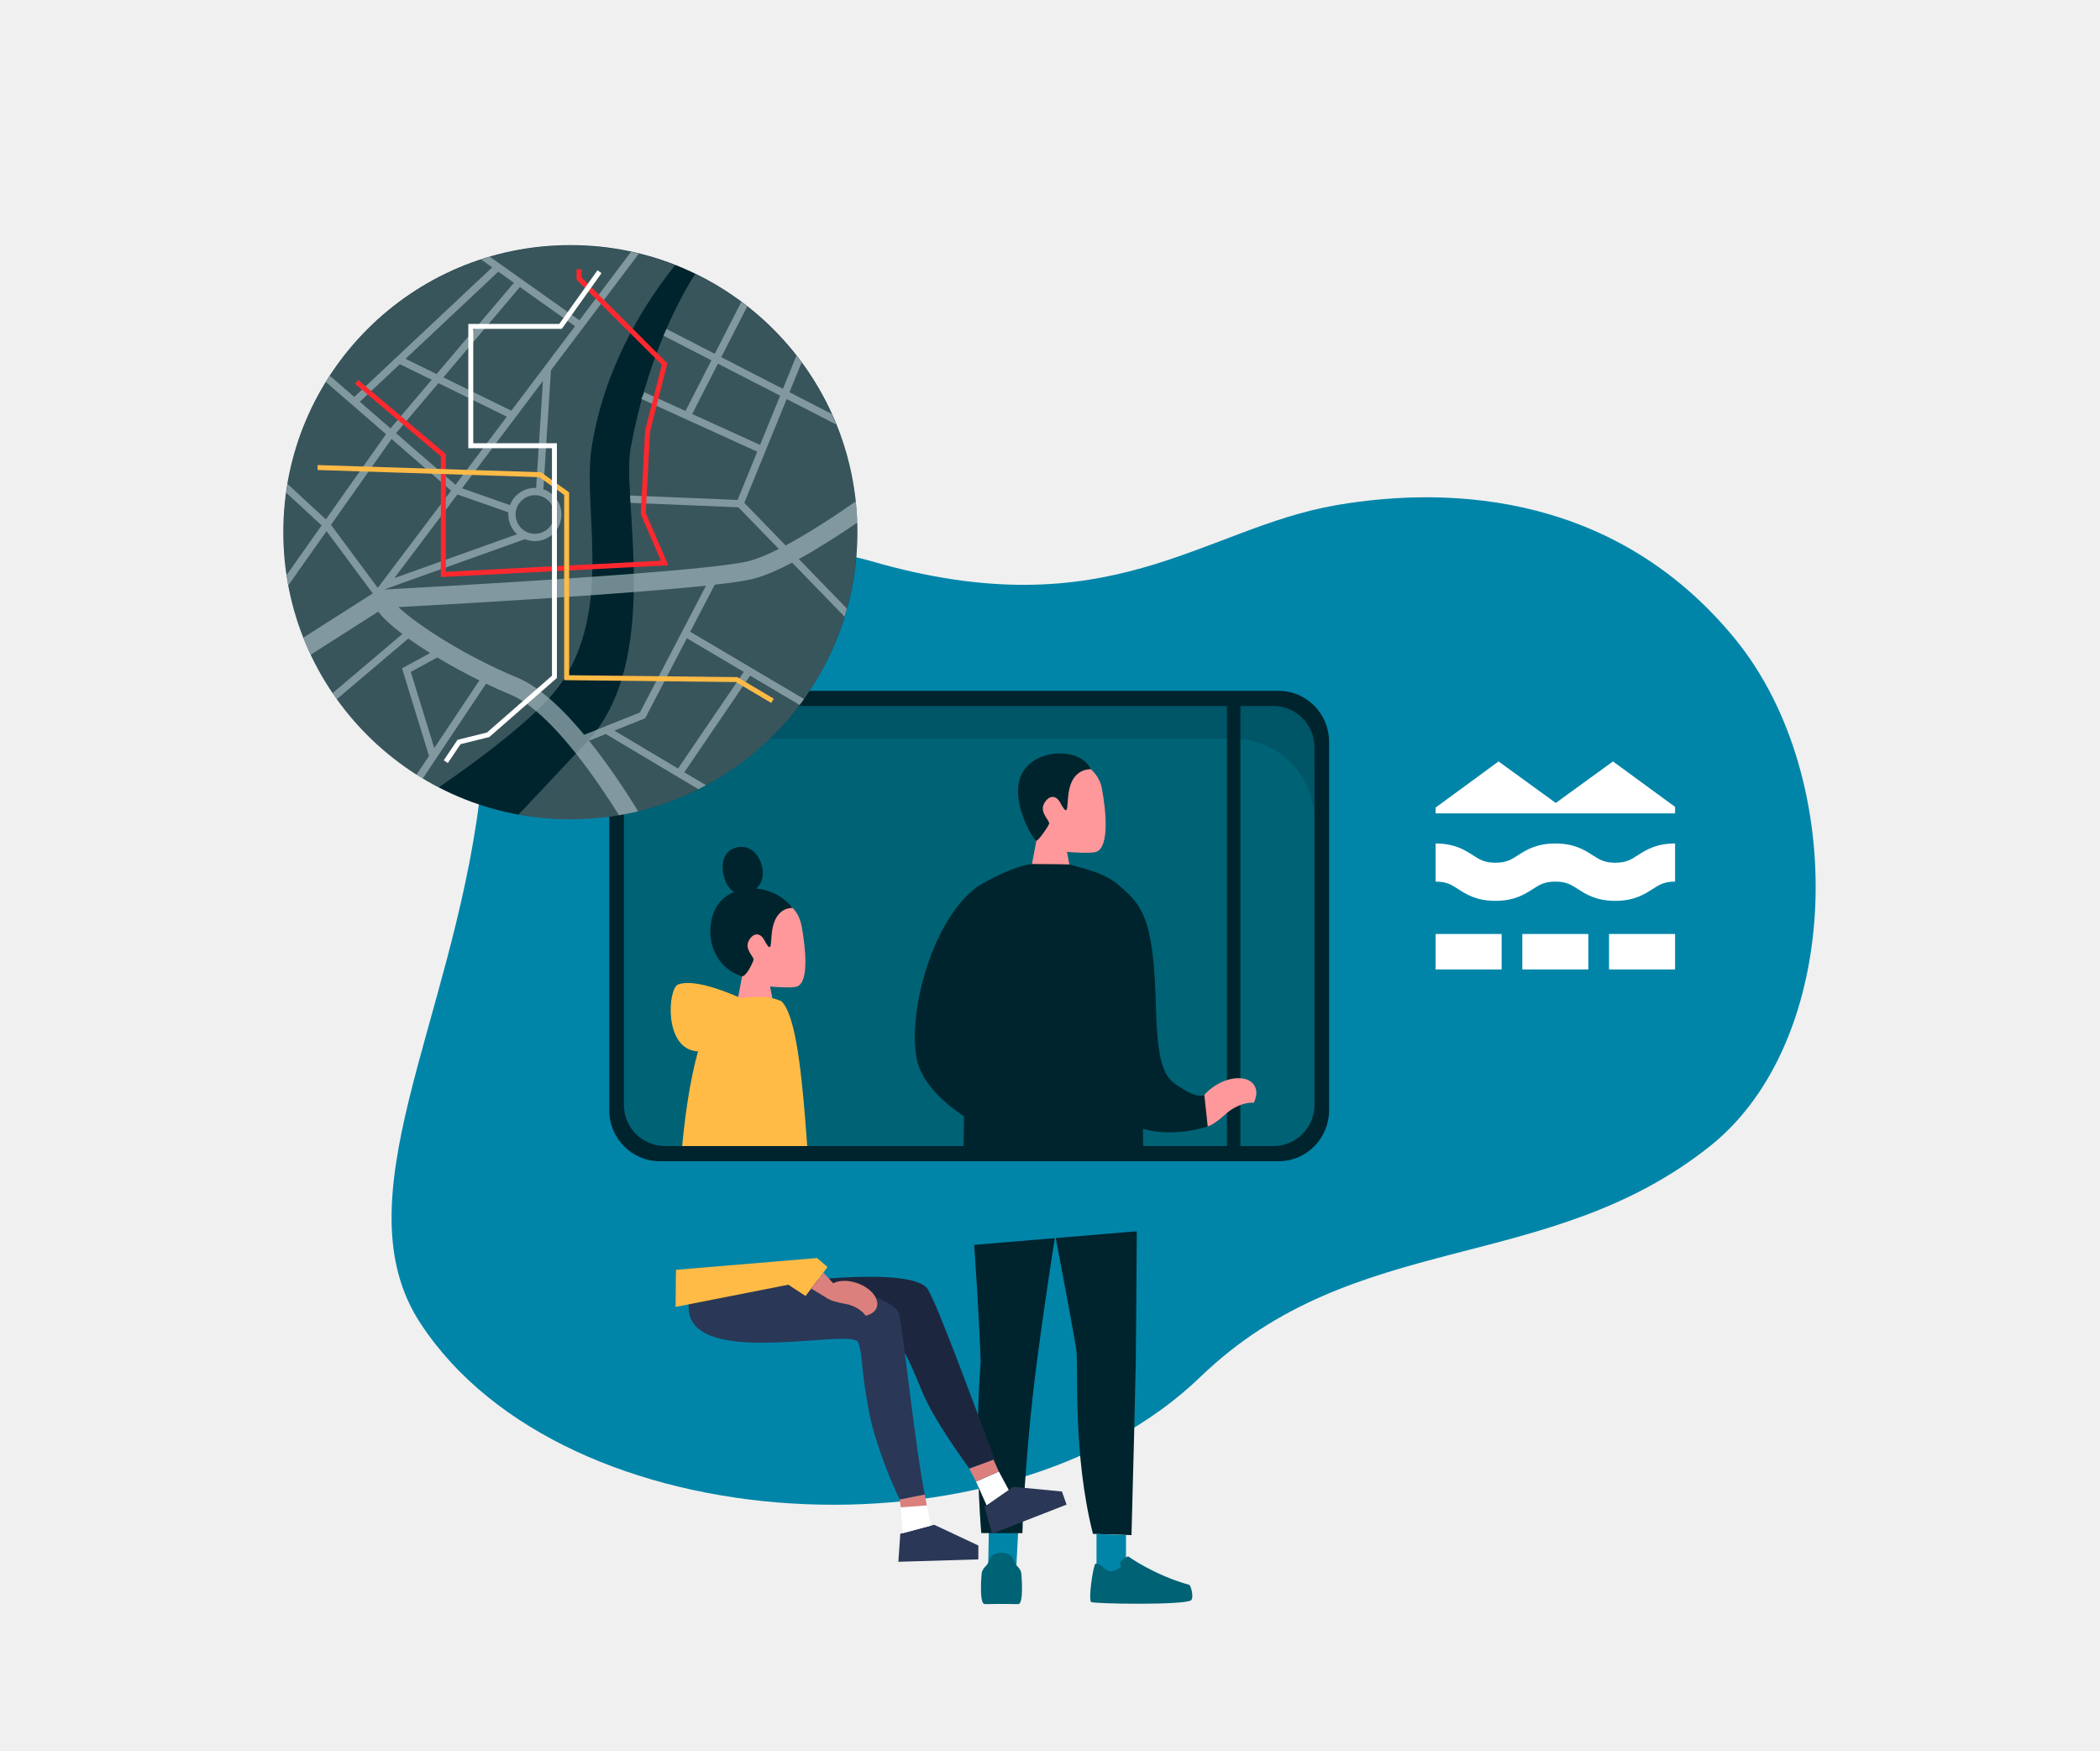
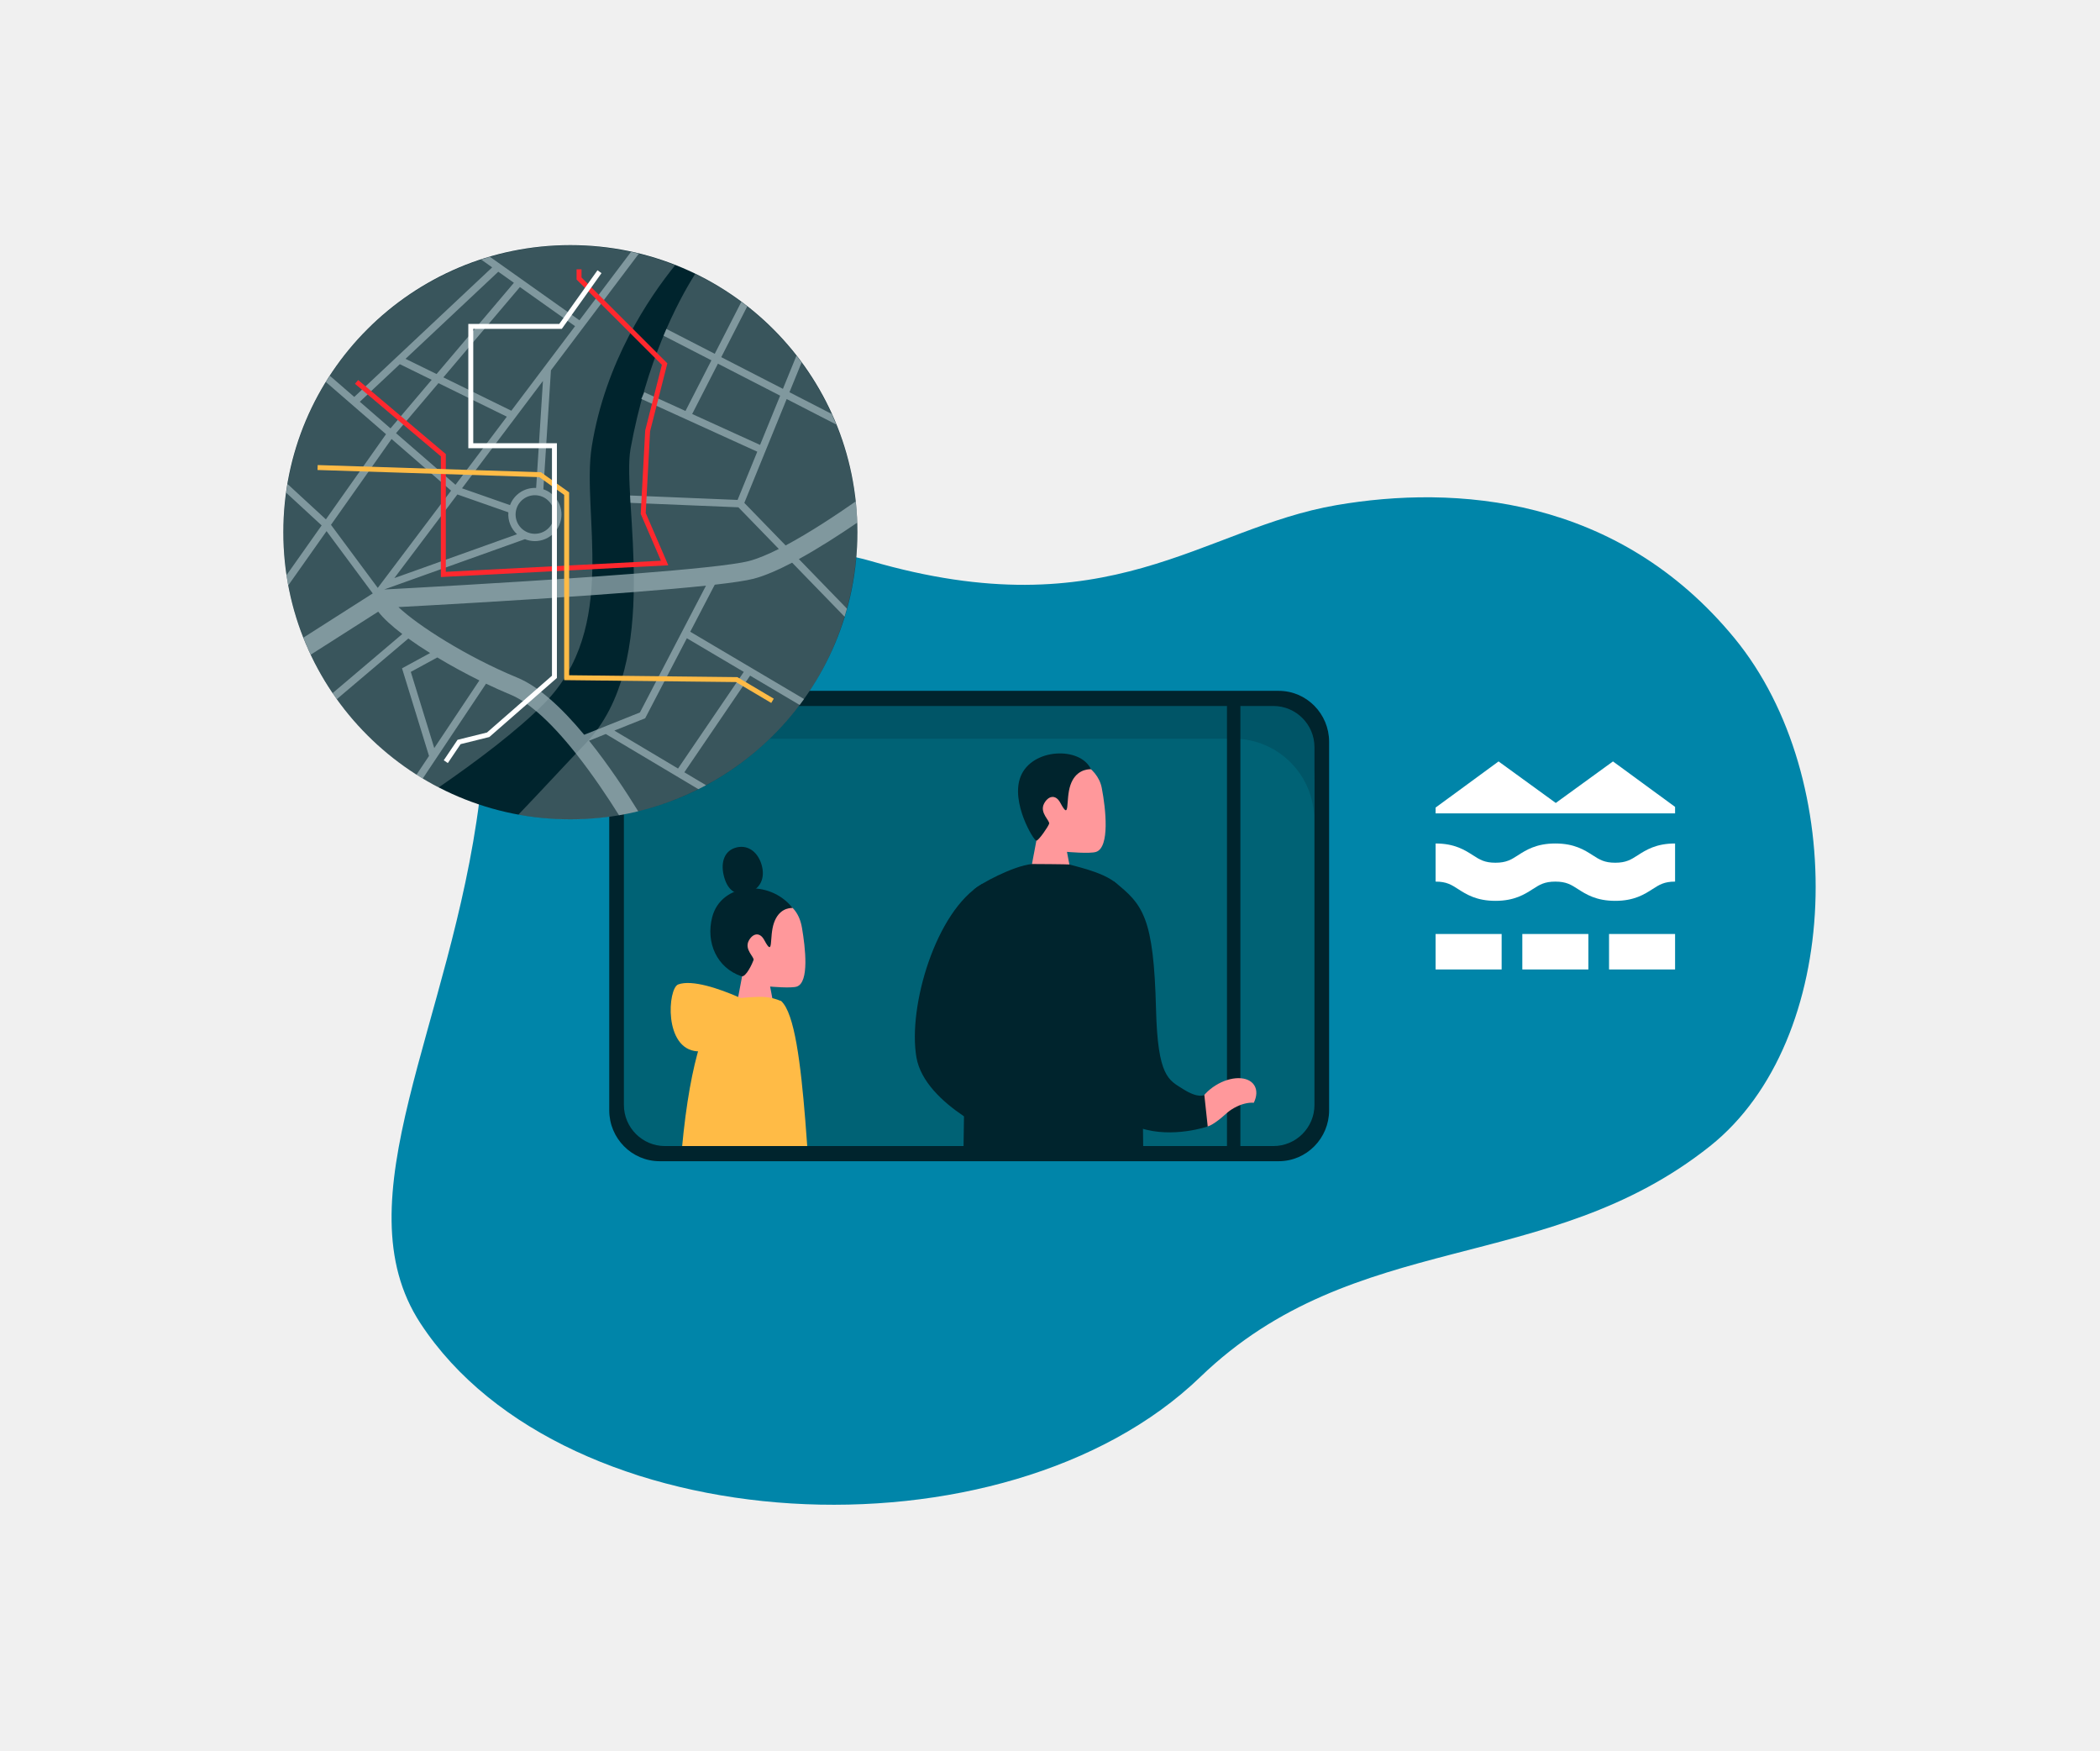
<svg xmlns="http://www.w3.org/2000/svg" width="2400" height="2000" viewBox="0 0 2400 2000" fill="none">
-   <path d="M1527.42 577.14C1373.73 603.52 1268.04 720.47 994.69 640.87C823.57 591.04 571.01 731.79 547.87 914.67C515.53 1170.25 388.11 1371.09 480.58 1512.09C645.53 1763.59 1148.32 1788.76 1371.79 1573.28C1548.74 1402.65 1768.03 1457.91 1954.4 1309.45C2106.04 1188.66 2114.02 889.51 1982.33 729.24C1848.66 566.55 1662.79 553.9 1527.42 577.14V577.14Z" fill="#0085A9" />
-   <path d="M1507.02 1258.71C1507.02 1287.29 1483.85 1310.47 1455.26 1310.47H760C731.42 1310.47 708.24 1287.3 708.24 1258.71V849.83C708.24 821.25 731.41 798.07 760 798.07H1455.27C1483.85 798.07 1507.03 821.24 1507.03 849.83V1258.71H1507.02Z" fill="#006275" />
-   <path d="M1402.25 801.85H1417.58V1319.03H1402.25V801.85Z" fill="#00242D" />
-   <path d="M1202.98 865.95C1224.04 860.63 1254.37 875.54 1259.14 900.18C1263.91 924.82 1268.39 967.83 1252.78 973.3C1245.87 975.72 1219.4 973.3 1219.4 973.3L1224.96 1002.71H1176.47L1184.42 960.58C1184.42 960.58 1133.56 883.48 1202.98 865.95Z" fill="#FF989B" />
-   <path d="M1223.35 896.98C1217.52 914.01 1223.42 938.99 1211.88 917.39C1206.24 906.82 1197.71 909.6 1193.22 918.16C1187.7 928.69 1200.16 937.67 1198.99 941.22C1197.8 944.76 1187.19 960.18 1184.43 960.58C1181.68 960.97 1154.58 916.73 1166.46 887.12C1179.45 854.71 1234.55 852.64 1246.83 878.88C1242.14 878.8 1229.11 880.13 1223.35 896.98V896.98Z" fill="#00242D" />
-   <path d="M1178.14 1267.1C1178.14 1267.1 1228.13 1524.02 1230.24 1544C1232.35 1563.99 1226.03 1661.79 1249.09 1752.54L1293.13 1753.99C1294.78 1693.98 1297.63 1581.64 1298.02 1557.22C1298.57 1522.59 1299.68 1326.23 1299.68 1326.23C1299.68 1326.23 1197.96 1219.04 1178.14 1267.1Z" fill="#00242D" />
-   <path d="M1253.14 1803.45L1286.87 1812.85V1753.98L1253.14 1752.66V1803.45Z" fill="#0085A9" />
-   <path d="M1352.52 1345.6C1352.52 1345.6 1354.98 1364.08 1354.97 1365.57C1354.95 1367.07 1363.95 1405.11 1363.99 1407.26C1364.03 1409.42 1360.79 1430.68 1359.78 1432.27C1358.77 1433.86 1341.35 1451.19 1341.35 1451.19C1341.35 1451.19 1337.07 1451.61 1337.8 1447.21C1338.53 1442.82 1336.21 1444.54 1335.7 1442.76C1335.19 1440.98 1343.51 1424.05 1343.51 1424.05L1345.01 1412.1L1342.23 1409.21L1331.74 1432.84C1331.74 1432.84 1329.03 1434.1 1328.27 1431.35C1327.5 1428.6 1335.09 1404.2 1335.09 1404.2C1335.09 1404.2 1332.41 1386.9 1332.02 1382.95C1331.63 1379 1333.75 1368.24 1333.75 1368.24L1326.33 1348.15L1352.52 1345.6Z" fill="#0085A9" />
-   <path d="M1161.08 1798.29L1129.35 1789.63L1130.09 1748.98H1163.68L1161.08 1798.29Z" fill="#0085A9" />
-   <path d="M1105.38 1324.17C1105.38 1324.17 1116.63 1444.49 1120.78 1555.55C1113.5 1648.39 1120.24 1739.18 1121.49 1751.67L1168.49 1751.75C1168.89 1727.44 1174.12 1639.46 1184.43 1560.27C1199.56 1443.96 1221.54 1316 1221.54 1316C1221.54 1316 1124.67 1275.9 1105.38 1324.17Z" fill="#00242D" />
-   <path d="M1389.03 1240.27C1371.4 1251.37 1362.69 1269.25 1369.6 1280.21C1371.6 1283.4 1374.72 1285.65 1378.56 1286.96C1382.39 1288.27 1395.48 1277.88 1400.72 1272.95C1403.44 1270.39 1406.72 1267.97 1410.42 1265.89C1418.36 1261.42 1426.55 1259.45 1432.92 1259.98C1436.46 1252.74 1436.92 1245.51 1433.46 1240.01C1426.55 1229.05 1406.66 1229.16 1389.03 1240.27Z" fill="#FF989B" />
-   <path d="M1273.24 1007.25C1306.51 1033.54 1318.5 1048.02 1321.18 1153.26C1323.14 1230.32 1335.53 1233.83 1351.89 1244.23C1369.93 1255.69 1376.37 1251 1376.37 1251L1380.26 1287.08C1380.26 1287.08 1219.06 1342.46 1249.86 1135.57C1255.3 1099.11 1243.58 1021.42 1273.24 1007.25V1007.25Z" fill="#00242D" />
-   <path d="M1179.4 987.2C1157.78 989.32 1119.22 1010.29 1113.09 1016.39C1102.45 1089.71 1100.49 1370.83 1100.49 1370.83L1306.26 1372.36C1306.26 1372.36 1311.33 1122.94 1281.04 1015.39C1271.17 998.92 1233.43 990.99 1222.12 987.73C1221.24 987.47 1180.02 987.13 1179.4 987.2V987.2Z" fill="#00242D" />
-   <path d="M1122.25 1010C1069.57 1040.93 1037.41 1150.02 1047.32 1207.97C1056.86 1263.72 1147.89 1300.45 1147.89 1300.45C1147.89 1300.45 1147.92 1051.45 1122.25 1010V1010Z" fill="#00242D" />
-   <path d="M1251.93 1786.74C1249.61 1787.37 1243.35 1828.29 1247.08 1830.43C1250.82 1832.57 1355.3 1834.22 1361.36 1828.28C1364.54 1825.16 1361.15 1811.36 1358.96 1810.75C1318.62 1799.48 1289.33 1778.24 1289.33 1778.24C1289.33 1778.24 1279.01 1781.93 1280.21 1787.46L1281.45 1789.79C1281.45 1789.79 1274.94 1795.86 1268.64 1795.27C1262.35 1794.68 1257.8 1785.14 1251.93 1786.74ZM1121.99 1797.03C1122.38 1794.22 1125.16 1790.69 1126.83 1789.07C1128.62 1787.33 1129.38 1786.2 1131.38 1780.73C1133.2 1775.77 1140.1 1774.28 1144.4 1774.1V1774.09C1144.45 1774.09 1144.51 1774.09 1144.55 1774.1C1144.6 1774.1 1144.65 1774.1 1144.7 1774.09V1774.1C1148.99 1774.28 1155.9 1775.77 1157.72 1780.73C1159.73 1786.2 1160.48 1787.33 1162.27 1789.07C1163.94 1790.69 1166.73 1794.22 1167.11 1797.03C1167.5 1799.85 1170.17 1832.23 1163.92 1832.75C1160.91 1833 1152.69 1832.48 1144.7 1832.65H1144.4C1136.41 1832.49 1128.19 1833 1125.18 1832.75C1118.93 1832.23 1121.6 1799.85 1121.99 1797.03V1797.03Z" fill="#006275" />
-   <path d="M865.09 1028.82C884.39 1023.94 911.06 1027.83 916.56 1060.19C920.41 1082.87 925.03 1122.19 910.73 1127.21C904.39 1129.43 880.14 1127.21 880.14 1127.21L885.24 1154.16H840.8L848.09 1115.55C848.08 1115.55 801.46 1044.89 865.09 1028.82V1028.82Z" fill="#FF989B" />
-   <path d="M884.45 1054.69C878.89 1070.95 884.52 1094.8 873.5 1074.17C868.11 1064.08 859.97 1066.73 855.69 1074.91C850.42 1084.96 862.32 1093.54 861.2 1096.92C860.07 1100.3 852.44 1117.15 847.3 1115.4C819.46 1105.92 806.26 1077.09 814.01 1047.64C824.22 1008.86 878.96 1003.74 905.87 1037.41C901.39 1037.33 889.95 1038.6 884.45 1054.69V1054.69Z" fill="#00242D" />
-   <path d="M870.95 990.19C874.52 1005.5 867.17 1017.29 853.23 1020.54C839.3 1023.79 830.62 1015.26 827.05 999.95C823.48 984.64 828.15 971.42 842.08 968.18C856.02 964.93 867.38 974.88 870.95 990.19Z" fill="#00242D" />
-   <path d="M1016.27 1520.73C1024.98 1536.96 1028.35 1526.39 1052.04 1585.76C1065.01 1618.28 1092.61 1656.64 1107.81 1678.05L1136.78 1667.22C1117.4 1615.73 1072.43 1493.21 1060.64 1473.49C1044.35 1446.24 902.58 1465.26 902.58 1465.26C902.58 1465.26 849.71 1430.96 813.34 1455.25C803.15 1462.06 1007.57 1504.51 1016.27 1520.73Z" fill="#1C273F" />
-   <path d="M1218.95 1719.1L1133.78 1752.38L1125.1 1721.49L1158.12 1698.79L1213.65 1704.15L1218.95 1719.1Z" fill="#2A3756" />
-   <path d="M1127.53 1719.93L1152.86 1702.4L1141.51 1681.27L1115.48 1692.85L1127.53 1719.93Z" fill="white" />
-   <path d="M1141.51 1681.27L1115.48 1692.85L1107.81 1678.05L1135.46 1667.73L1141.51 1681.27Z" fill="#DB807D" />
-   <path d="M787.1 1495.77C791.25 1564.47 974.79 1516.33 980.78 1533.74C986.78 1551.15 983.01 1559.38 993.24 1613.4C999.19 1644.8 1016.68 1689.79 1028.25 1713.36L1056.86 1707.68C1045.99 1653.75 1032.6 1524.55 1027.92 1502.67C1021.29 1471.62 881.6 1459.62 881.6 1459.62C881.6 1459.62 835.77 1416.55 795.98 1434.69C784.84 1439.77 786.47 1485.36 787.1 1495.77V1495.77ZM1118.11 1781.7L1026.71 1784.44L1028.91 1752.43L1067.63 1742.14L1118.14 1765.84L1118.11 1781.7Z" fill="#2A3756" />
-   <path d="M1031.72 1751.78L1063.94 1743.12L1059.21 1720.06L1029.46 1722.23L1031.72 1751.78Z" fill="white" />
-   <path d="M1059.21 1720.06L1029.46 1722.23L1028.25 1713.36L1056.86 1707.68L1059.21 1720.06Z" fill="#DB807D" />
-   <path d="M892.9 1143.87C892.9 1143.87 861.16 1146.71 843.87 1139.18C822.1 1129.69 791.11 1118.98 775.14 1124.76C763.12 1129.1 758.29 1198.6 796.9 1201.22C865.9 1205.9 892.9 1143.87 892.9 1143.87Z" fill="#FFBB46" />
-   <path d="M855.42 1139.51C835.69 1140.74 816.28 1145.51 803.57 1182.77C785.44 1234.08 772.61 1323.52 772.14 1493.22L937.42 1460.71C920.83 1373.73 923.33 1171.74 892.89 1143.87C880.24 1138.55 872.2 1138.47 855.42 1139.51V1139.51Z" fill="#FFBB46" />
-   <path d="M844.14 1182.77C858.04 1182.68 877.95 1246.69 848.35 1365.05L945.77 1447.61L920.69 1480.72C920.69 1480.72 828.5 1424.11 809.27 1381.29C790.05 1338.47 794.18 1183.1 844.14 1182.77V1182.77Z" fill="#FFBB46" />
-   <path d="M940.99 1453.93L956.97 1471.42L946.28 1483.96L927.15 1472.26L940.99 1453.93Z" fill="#DB807D" />
-   <path d="M979.84 1466.12C964.18 1460.59 948.69 1464 945.25 1473.73C944.25 1476.56 944.39 1479.62 945.47 1482.67C946.55 1485.72 959.52 1488.75 965.19 1489.59C968.14 1490.03 971.27 1490.88 974.41 1492.16C981.13 1494.91 986.42 1499.06 989.24 1503.3C995.52 1501.93 1000.26 1498.64 1001.99 1493.76C1005.41 1484.03 995.5 1471.65 979.84 1466.12V1466.12Z" fill="#DB807D" />
+   <path d="M1527.42 577.14C1373.73 603.52 1268.04 720.47 994.689 640.87C823.569 591.04 571.009 731.79 547.869 914.67C515.529 1170.25 388.109 1371.09 480.579 1512.09C645.529 1763.59 1148.32 1788.76 1371.79 1573.28C1548.74 1402.65 1768.03 1457.91 1954.4 1309.45C2106.04 1188.66 2114.02 889.51 1982.33 729.24C1848.66 566.55 1662.79 553.9 1527.42 577.14Z" fill="#0085A9" />
+   <path d="M1507.02 1258.71C1507.02 1287.29 1483.85 1310.47 1455.26 1310.47H759.999C731.419 1310.47 708.239 1287.3 708.239 1258.71V849.83C708.239 821.25 731.409 798.07 759.999 798.07H1455.27C1483.85 798.07 1507.03 821.24 1507.03 849.83V1258.71H1507.02Z" fill="#006275" />
+   <mask id="mask0_13_2" style="mask-type:alpha" maskUnits="userSpaceOnUse" x="696" y="753" width="819" height="593">
+     <rect x="696" y="753" width="819" height="593" fill="#C4C4C4" />
+   </mask>
+   <g mask="url(#mask0_13_2)">
+     <path d="M1417.58 801.85H1402.25V1319.03H1417.58V801.85Z" fill="#00242D" />
+     <path d="M1202.98 865.95C1224.04 860.63 1254.37 875.54 1259.14 900.18C1263.91 924.82 1268.39 967.83 1252.78 973.3C1245.87 975.72 1219.4 973.3 1219.4 973.3L1224.96 1002.71H1176.47L1184.42 960.58C1184.42 960.58 1133.56 883.48 1202.98 865.95Z" fill="#FF989B" />
+     <path d="M1223.35 896.98C1217.52 914.01 1223.42 938.99 1211.88 917.39C1206.24 906.82 1197.71 909.6 1193.22 918.16C1187.7 928.69 1200.16 937.67 1198.99 941.22C1197.8 944.76 1187.19 960.18 1184.43 960.58C1181.68 960.97 1154.58 916.73 1166.46 887.12C1179.45 854.71 1234.55 852.64 1246.83 878.88C1242.14 878.8 1229.11 880.13 1223.35 896.98Z" fill="#00242D" />
+     <path d="M1178.14 1267.1C1178.14 1267.1 1228.13 1524.02 1230.24 1544C1232.35 1563.99 1226.03 1661.79 1249.09 1752.54L1293.13 1753.99C1294.78 1693.98 1297.63 1581.64 1298.02 1557.22C1298.57 1522.59 1299.68 1326.23 1299.68 1326.23C1299.68 1326.23 1197.96 1219.04 1178.14 1267.1Z" fill="#00242D" />
+     <path d="M1352.52 1345.6C1352.52 1345.6 1354.98 1364.08 1354.97 1365.57C1354.95 1367.07 1363.95 1405.11 1363.99 1407.26C1364.03 1409.42 1360.79 1430.68 1359.78 1432.27C1358.77 1433.86 1341.35 1451.19 1341.35 1451.19C1341.35 1451.19 1337.07 1451.61 1337.8 1447.21C1338.53 1442.82 1336.21 1444.54 1335.7 1442.76C1335.19 1440.98 1343.51 1424.05 1343.51 1424.05L1345.01 1412.1L1342.23 1409.21L1331.74 1432.84C1331.74 1432.84 1329.03 1434.1 1328.27 1431.35C1327.5 1428.6 1335.09 1404.2 1335.09 1404.2C1335.09 1404.2 1332.41 1386.9 1332.02 1382.95C1331.63 1379 1333.75 1368.24 1333.75 1368.24L1326.33 1348.15L1352.52 1345.6Z" fill="#0085A9" />
+     <path d="M1105.38 1324.17C1105.38 1324.17 1116.63 1444.49 1120.78 1555.55C1113.5 1648.39 1120.24 1739.18 1121.49 1751.67L1168.49 1751.75C1168.89 1727.44 1174.12 1639.46 1184.43 1560.27C1199.56 1443.96 1221.54 1316 1221.54 1316C1221.54 1316 1124.67 1275.9 1105.38 1324.17Z" fill="#00242D" />
+     <path d="M1389.03 1240.27C1371.4 1251.37 1362.69 1269.25 1369.6 1280.21C1371.6 1283.4 1374.72 1285.65 1378.56 1286.96C1382.39 1288.27 1395.48 1277.88 1400.72 1272.95C1403.44 1270.39 1406.72 1267.97 1410.42 1265.89C1418.36 1261.42 1426.55 1259.45 1432.92 1259.98C1436.46 1252.74 1436.92 1245.51 1433.46 1240.01C1426.55 1229.05 1406.66 1229.16 1389.03 1240.27Z" fill="#FF989B" />
+     <path d="M1273.24 1007.25C1306.51 1033.54 1318.5 1048.02 1321.18 1153.26C1323.14 1230.32 1335.53 1233.83 1351.89 1244.23C1369.93 1255.69 1376.37 1251 1376.37 1251L1380.26 1287.08C1380.26 1287.08 1219.06 1342.46 1249.86 1135.57C1255.3 1099.11 1243.58 1021.42 1273.24 1007.25Z" fill="#00242D" />
+     <path d="M1179.4 987.2C1157.78 989.32 1119.22 1010.29 1113.09 1016.39C1102.45 1089.71 1100.49 1370.83 1100.49 1370.83L1306.26 1372.36C1306.26 1372.36 1311.33 1122.94 1281.04 1015.39C1271.17 998.92 1233.43 990.99 1222.12 987.73C1221.24 987.47 1180.02 987.13 1179.4 987.2Z" fill="#00242D" />
+     <path d="M1122.25 1010C1069.57 1040.93 1037.41 1150.02 1047.32 1207.97C1056.86 1263.72 1147.89 1300.45 1147.89 1300.45C1147.89 1300.45 1147.92 1051.45 1122.25 1010Z" fill="#00242D" />
+     <path d="M865.089 1028.82C884.389 1023.94 911.059 1027.83 916.559 1060.19C920.409 1082.87 925.029 1122.19 910.729 1127.21C904.389 1129.43 880.139 1127.21 880.139 1127.21L885.239 1154.16H840.799L848.089 1115.55C848.079 1115.55 801.459 1044.89 865.089 1028.82Z" fill="#FF989B" />
+     <path d="M884.449 1054.69C878.889 1070.95 884.519 1094.8 873.499 1074.17C868.109 1064.08 859.969 1066.73 855.689 1074.91C850.419 1084.96 862.319 1093.54 861.199 1096.92C860.069 1100.3 852.439 1117.15 847.299 1115.4C819.459 1105.92 806.259 1077.09 814.009 1047.64C824.219 1008.86 878.959 1003.74 905.869 1037.41C901.389 1037.33 889.949 1038.6 884.449 1054.69Z" fill="#00242D" />
+     <path d="M870.949 990.19C874.519 1005.5 867.169 1017.29 853.229 1020.54C839.299 1023.79 830.619 1015.26 827.049 999.95C823.479 984.64 828.149 971.42 842.079 968.18C856.019 964.93 867.379 974.88 870.949 990.19Z" fill="#00242D" />
+     <path d="M892.899 1143.87C892.899 1143.87 861.159 1146.71 843.869 1139.18C822.099 1129.69 791.109 1118.98 775.139 1124.76C763.119 1129.1 758.289 1198.6 796.899 1201.22C865.899 1205.9 892.899 1143.87 892.899 1143.87Z" fill="#FFBB46" />
+     <path d="M855.419 1139.51C835.689 1140.74 816.279 1145.51 803.569 1182.77C785.439 1234.08 772.609 1323.52 772.139 1493.22L937.419 1460.71C920.829 1373.73 923.329 1171.74 892.889 1143.87C880.239 1138.55 872.199 1138.47 855.419 1139.51Z" fill="#FFBB46" />
+     <path d="M844.139 1182.77C858.039 1182.68 877.949 1246.69 848.349 1365.05L945.769 1447.61L920.689 1480.72C920.689 1480.72 828.499 1424.11 809.269 1381.29C790.049 1338.47 794.179 1183.1 844.139 1182.77Z" fill="#FFBB46" />
+   </g>
  <path opacity="0.2" d="M1409.63 801.85H805.63C689.08 801.85 713.4 843.15 713.4 894.09V936.24C713.4 885.3 754.7 844 805.63 844H1409.63C1460.57 844 1501.87 885.3 1501.87 936.24V894.09C1501.86 843.15 1528.21 801.85 1409.63 801.85Z" fill="#00242D" />
-   <path d="M653.28 761.98L609.21 1464.52L1573.36 1383.86L1567.6 732.23L653.28 761.98V761.98ZM1507.02 1262.49C1507.02 1291.07 1483.85 1314.25 1455.26 1314.25H760C731.42 1314.25 708.24 1291.08 708.24 1262.49V853.61C708.24 825.03 731.41 801.85 760 801.85H1455.27C1483.85 801.85 1507.03 825.02 1507.03 853.61V1262.49H1507.02Z" fill="#0085A9" />
+   <path d="M653.279 761.98L609.209 1464.52L1573.36 1383.86L1567.6 732.23L653.279 761.98ZM1507.02 1262.49C1507.02 1291.07 1483.85 1314.25 1455.26 1314.25H759.999C731.419 1314.25 708.239 1291.08 708.239 1262.49V853.61C708.239 825.03 731.409 801.85 759.999 801.85H1455.27C1483.85 801.85 1507.03 825.02 1507.03 853.61V1262.49H1507.02Z" fill="#0085A9" />
  <path d="M1461.44 1326.76H753.82C722.09 1326.76 696.27 1300.64 696.27 1268.54V847.56C696.27 815.46 722.09 789.34 753.82 789.34H1461.44C1493.17 789.34 1518.99 815.46 1518.99 847.56V1268.53C1518.99 1300.64 1493.17 1326.76 1461.44 1326.76ZM760 806.64C734.1 806.64 713.03 827.71 713.03 853.61V1262.49C713.03 1288.39 734.1 1309.46 760 1309.46H1455.27C1481.17 1309.46 1502.24 1288.39 1502.24 1262.49V853.61C1502.24 827.71 1481.17 806.64 1455.27 806.64H760Z" fill="#00242D" />
-   <path d="M1845.96 1029.28C1824.22 1029.28 1812.56 1021.79 1803.19 1015.77C1795.54 1010.85 1790.01 1007.3 1777.54 1007.3C1765.07 1007.3 1759.54 1010.85 1751.89 1015.77C1742.52 1021.79 1730.86 1029.28 1709.12 1029.28C1687.38 1029.28 1675.72 1021.79 1666.35 1015.77C1658.7 1010.85 1653.17 1007.3 1640.7 1007.3V963.74C1662.44 963.74 1674.1 971.23 1683.47 977.25C1691.12 982.17 1696.65 985.72 1709.12 985.72C1721.59 985.72 1727.12 982.17 1734.77 977.25C1744.14 971.23 1755.8 963.74 1777.54 963.74C1799.28 963.74 1810.94 971.23 1820.31 977.25C1827.96 982.17 1833.49 985.72 1845.96 985.72C1858.43 985.72 1863.96 982.17 1871.61 977.25C1880.98 971.23 1892.64 963.74 1914.38 963.74V1007.3C1901.91 1007.3 1896.38 1010.85 1888.73 1015.77C1879.36 1021.79 1867.7 1029.28 1845.96 1029.28ZM1640.69 1067.15H1716.16V1107.67H1640.69V1067.15ZM1739.8 1067.15H1815.27V1107.67H1739.8V1067.15ZM1838.91 1067.15H1914.38V1107.67H1838.91V1067.15ZM1843.4 869.98L1778.02 917.44L1712.64 869.98L1640.69 922.71V929.34H1914.38V921.93L1843.4 869.98Z" fill="white" />
+   <path d="M1845.96 1029.28C1824.22 1029.28 1812.56 1021.79 1803.19 1015.77C1795.54 1010.85 1790.01 1007.3 1777.54 1007.3C1765.07 1007.3 1759.54 1010.85 1751.89 1015.77C1742.52 1021.79 1730.86 1029.28 1709.12 1029.28C1687.38 1029.28 1675.72 1021.79 1666.35 1015.77C1658.7 1010.85 1653.17 1007.3 1640.7 1007.3V963.74C1662.44 963.74 1674.1 971.23 1683.47 977.25C1691.12 982.17 1696.65 985.72 1709.12 985.72C1721.59 985.72 1727.12 982.17 1734.77 977.25C1744.14 971.23 1755.8 963.74 1777.54 963.74C1799.28 963.74 1810.94 971.23 1820.31 977.25C1827.96 982.17 1833.49 985.72 1845.96 985.72C1858.43 985.72 1863.96 982.17 1871.61 977.25C1880.98 971.23 1892.64 963.74 1914.38 963.74V1007.3C1901.91 1007.3 1896.38 1010.85 1888.73 1015.77C1879.36 1021.79 1867.7 1029.28 1845.96 1029.28Z" fill="white" />
+   <path d="M1716.16 1067.15H1640.69V1107.67H1716.16V1067.15Z" fill="white" />
+   <path d="M1815.27 1067.15H1739.8V1107.67H1815.27V1067.15Z" fill="white" />
+   <path d="M1914.38 1067.15H1838.91V1107.67H1914.38V1067.15Z" fill="white" />
+   <path d="M1843.4 869.98L1778.02 917.44L1712.64 869.98L1640.69 922.71V929.34H1763.16H1792.88H1914.38V921.93L1843.4 869.98Z" fill="white" />
  <path d="M651.84 936.13C833.006 936.13 979.87 789.266 979.87 608.1C979.87 426.934 833.006 280.07 651.84 280.07C470.674 280.07 323.81 426.934 323.81 608.1C323.81 789.266 470.674 936.13 651.84 936.13Z" fill="#00242D" />
  <g opacity="0.7">
-     <path opacity="0.32" d="M720.66 512.54C710.13 570.18 758.3 756.79 669.29 849.43C646.18 873.48 619.27 902.79 592.5 930.76C767.27 962.99 936.62 849.77 972.9 674.88C1004.1 524.47 926.86 376.79 794.48 312.97C773.77 345.86 738.9 412.72 720.66 512.54V512.54Z" fill="white" />
-     <path opacity="0.32" d="M676.37 509.81C691.87 413.53 741.55 340.21 771.63 303C754.375 296.249 736.582 290.964 718.44 287.2C541.11 250.42 367.55 364.35 330.76 541.67C300.18 689.09 373.77 833.89 501.34 899.68C544.49 869.96 590.87 835.17 621.75 803.95C708.26 716.5 664.06 586.26 676.37 509.81V509.81Z" fill="white" />
-     <path opacity="0.7" d="M555.46 781.15C565.17 785.81 574.61 790.04 583.44 793.68C592.98 797.62 602.89 804.21 612.87 812.6C628.23 825.52 643.73 842.68 658.25 861.01C677.15 884.85 694.38 910.64 707.46 931.48C714.83 930.21 722.14 928.7 729.36 926.94C715.35 904.19 695.55 874.11 673.22 846.31L692.33 838.65L798.15 901.7C801.09 900.23 804.01 898.73 806.9 897.17L782.09 882.39L857.27 771.97L913.91 805.46C915.59 803.22 917.25 800.96 918.88 798.68L788.85 721.81L816.87 668.05C837.21 665.74 852.78 663.46 861.18 661.28C873.98 657.96 889.28 651.26 905.3 642.88L965.25 704.65C966.19 701.59 967.08 698.51 967.93 695.4L912.97 638.77C935.98 626.17 959.89 610.71 979.62 597.23C979.35 589.07 978.77 580.98 977.9 572.94C955.58 588.54 925.38 608.56 897.86 623.2L850.65 574.57L899.06 455.92L955.72 485.06C954.07 480.99 952.34 476.97 950.53 472.98L902.24 448.15L916.09 414.19C914.17 411.57 912.22 408.99 910.22 406.43L894.77 444.3L824.3 408.07L854 350.05C851.77 348.31 849.52 346.58 847.24 344.89L816.86 404.24L761.62 375.84C760.53 378.35 759.43 380.94 758.33 383.56L813.04 411.69L783.41 469.56L736.36 448.15L734.61 451.99L732.89 455.76L733.49 456.04L865.45 516.09L842.96 571.21L720.07 566.13C720.23 568.87 720.39 571.68 720.56 574.53L843.89 579.63L890.08 627.21C877.52 633.52 865.77 638.46 855.9 641.02C838.38 645.56 786.23 650.69 724.34 655.52C708.92 656.72 692.89 657.9 676.65 659.05C573.32 666.37 461.09 672.38 439.07 673.53L599.91 616.03C601.57 616.69 603.29 617.25 605.1 617.62C621.52 621.03 637.65 610.44 641.06 594.02C644.21 578.82 635.37 563.89 621 559.04L629.64 423.08L730.1 289.84C727.14 289.11 724.17 288.43 721.17 287.78L662.23 365.96L559.94 293.43C556.56 294.42 553.2 295.44 549.86 296.54L562.49 305.49L404.87 453.53L376.97 429.33C375.43 431.69 373.93 434.08 372.45 436.48L441.17 496.08L372.45 593.41L328.64 553.03C328.07 556.35 327.55 559.66 327.08 562.98L367.59 600.31L327.51 657.08C328.1 661 328.77 664.89 329.5 668.76L373.21 606.85L426 678.02L346.76 728.54C349.36 735.12 352.17 741.6 355.18 747.98L432.24 698.86C438.3 706.69 447.92 715.41 459.76 724.43L380.18 791.9C381.75 794.22 383.35 796.52 384.98 798.8L466.67 729.55C474.33 735.07 482.72 740.65 491.54 746.15L459.46 763.6L490.3 863.72L476.01 885.14C478.36 886.63 480.73 888.1 483.13 889.54L555.46 781.15V781.15ZM791.05 473.03L820.49 415.52L891.6 452.08L868.65 508.34L791.05 473.03ZM850.05 767.71L774.89 878.11L702.11 834.75L737.34 820.65L784.98 729.24L850.05 767.71V767.71ZM450.66 660.52L522.72 564.95L581.01 585.36C580.21 594.98 584.07 604.17 590.92 610.39L450.66 660.52V660.52ZM632.89 592.34C630.42 604.24 618.73 611.92 606.82 609.45C594.91 606.98 587.24 595.29 589.71 583.39C592.18 571.49 603.87 563.81 615.77 566.28C627.68 568.74 635.36 580.43 632.89 592.34V592.34ZM612.73 557.51C599.61 556.89 587.5 564.84 582.88 577.13L528.01 557.93L620.51 435.24L612.73 557.51ZM452.61 494.95L501.1 437.76L579.25 476.08L520.58 553.9L452.61 494.95ZM657.21 372.67L584.38 469.28L506.69 431.18L594.18 327.98L657.21 372.67V372.67ZM587.32 323.11L498.93 427.37L463.47 409.98L569.47 310.46L587.32 323.11ZM411.22 459.04L456.95 416.1L493.35 433.95L446.29 489.46L411.22 459.04ZM378.27 599.65L447.5 501.58L515.52 560.59L431.74 671.71L378.27 599.65V599.65ZM455.34 693.63C494.73 691.52 587.56 686.36 675.26 680.14C691.92 678.96 708.39 677.75 724.29 676.5C754.98 674.1 783.46 671.61 806.86 669.14L731.36 814.03L682.56 833.56L667.66 839.52C654.8 824.04 641.22 809.56 627.51 797.81C615.44 787.46 603.27 779.23 591.41 774.34C532.43 750.02 477 714.22 455.34 693.63V693.63ZM469.48 767.67L499.78 751.19C515.3 760.52 531.82 769.5 547.86 777.45L496.3 854.73L469.48 767.67Z" fill="#E3F2F7" />
+     <path opacity="0.32" d="M720.66 512.54C710.13 570.18 758.3 756.79 669.29 849.43C646.18 873.48 619.27 902.79 592.5 930.76C767.27 962.99 936.62 849.77 972.9 674.88C1004.1 524.47 926.86 376.79 794.48 312.97C773.77 345.86 738.9 412.72 720.66 512.54Z" fill="white" />
+     <path opacity="0.32" d="M676.37 509.81C691.87 413.53 741.55 340.21 771.63 303C754.65 296.36 736.9 291.03 718.44 287.2C541.11 250.42 367.55 364.35 330.76 541.67C300.18 689.09 373.77 833.89 501.34 899.68C544.49 869.96 590.87 835.17 621.75 803.95C708.26 716.5 664.06 586.26 676.37 509.81Z" fill="white" />
+     <path opacity="0.7" d="M555.46 781.15C565.17 785.81 574.61 790.04 583.44 793.68C592.98 797.62 602.89 804.21 612.87 812.6C628.23 825.52 643.73 842.68 658.25 861.01C677.15 884.85 694.38 910.64 707.46 931.48C714.83 930.21 722.14 928.7 729.36 926.94C715.35 904.19 695.55 874.11 673.22 846.31L692.33 838.65L798.15 901.7C801.09 900.23 804.01 898.73 806.9 897.17L782.09 882.39L857.27 771.97L913.91 805.46C915.59 803.22 917.25 800.96 918.88 798.68L788.85 721.81L816.87 668.05C837.21 665.74 852.78 663.46 861.18 661.28C873.98 657.96 889.28 651.26 905.3 642.88L965.25 704.65C966.19 701.59 967.08 698.51 967.93 695.4L912.97 638.77C935.98 626.17 959.89 610.71 979.62 597.23C979.35 589.07 978.77 580.98 977.9 572.94C955.58 588.54 925.38 608.56 897.86 623.2L850.65 574.57L899.06 455.92L955.72 485.06C954.07 480.99 952.34 476.97 950.53 472.98L902.24 448.15L916.09 414.19C914.17 411.57 912.22 408.99 910.22 406.43L894.77 444.3L824.3 408.07L854 350.05C851.77 348.31 849.52 346.58 847.24 344.89L816.86 404.24L761.62 375.84C760.53 378.35 759.43 380.94 758.33 383.56L813.04 411.69L783.41 469.56L736.36 448.15L734.61 451.99L732.89 455.76L733.49 456.04L865.45 516.09L842.96 571.21L720.07 566.13C720.23 568.87 720.39 571.68 720.56 574.53L843.89 579.63L890.08 627.21C877.52 633.52 865.77 638.46 855.9 641.02C838.38 645.56 786.23 650.69 724.34 655.52C708.92 656.72 692.89 657.9 676.65 659.05C573.32 666.37 461.09 672.38 439.07 673.53L599.91 616.03C601.57 616.69 603.29 617.25 605.1 617.62C621.52 621.03 637.65 610.44 641.06 594.02C644.21 578.82 635.37 563.89 621 559.04L629.64 423.08L730.1 289.84C727.14 289.11 724.17 288.43 721.17 287.78L662.23 365.96L559.94 293.43C556.56 294.42 553.2 295.44 549.86 296.54L562.49 305.49L404.87 453.53L376.97 429.33C375.43 431.69 373.93 434.08 372.45 436.48L441.17 496.08L372.45 593.41L328.64 553.03C328.07 556.35 327.55 559.66 327.08 562.98L367.59 600.31L327.51 657.08C328.1 661 328.77 664.89 329.5 668.76L373.21 606.85L426 678.02L346.76 728.54C349.36 735.12 352.17 741.6 355.18 747.98L432.24 698.86C438.3 706.69 447.92 715.41 459.76 724.43L380.18 791.9C381.75 794.22 383.35 796.52 384.98 798.8L466.67 729.55C474.33 735.07 482.72 740.65 491.54 746.15L459.46 763.6L490.3 863.72L476.01 885.14C478.36 886.63 480.73 888.1 483.13 889.54L555.46 781.15ZM791.05 473.03L820.49 415.52L891.6 452.08L868.65 508.34L791.05 473.03ZM850.05 767.71L774.89 878.11L702.11 834.75L737.34 820.65L784.98 729.24L850.05 767.71ZM450.66 660.52L522.72 564.95L581.01 585.36C580.21 594.98 584.07 604.17 590.92 610.39L450.66 660.52ZM632.89 592.34C630.42 604.24 618.73 611.92 606.82 609.45C594.91 606.98 587.24 595.29 589.71 583.39C592.18 571.49 603.87 563.81 615.77 566.28C627.68 568.74 635.36 580.43 632.89 592.34ZM612.73 557.51C599.61 556.89 587.5 564.84 582.88 577.13L528.01 557.93L620.51 435.24L612.73 557.51ZM452.61 494.95L501.1 437.76L579.25 476.08L520.58 553.9L452.61 494.95ZM657.21 372.67L584.38 469.28L506.69 431.18L594.18 327.98L657.21 372.67ZM587.32 323.11L498.93 427.37L463.47 409.98L569.47 310.46L587.32 323.11ZM411.22 459.04L456.95 416.1L493.35 433.95L446.29 489.46L411.22 459.04ZM378.27 599.65L447.5 501.58L515.52 560.59L431.74 671.71L378.27 599.65ZM455.34 693.63C494.73 691.52 587.56 686.36 675.26 680.14C691.92 678.96 708.39 677.75 724.29 676.5C754.98 674.1 783.46 671.61 806.86 669.14L731.36 814.03L682.56 833.56L667.66 839.52C654.8 824.04 641.22 809.56 627.51 797.81C615.44 787.46 603.27 779.23 591.41 774.34C532.43 750.02 477 714.22 455.34 693.63ZM469.48 767.67L499.78 751.19C515.3 760.52 531.82 769.5 547.86 777.45L496.3 854.73L469.48 767.67Z" fill="#E3F2F7" />
  </g>
  <path d="M503.85 659.29V521.43L405.68 438.53L409.32 434.21L509.5 518.81V653.34L755.35 640.66L732.26 587.16L737.38 491.8L756.42 416.83L658.94 319.36V307.74H664.59V317.02L762.69 415.11L742.92 492.92L737.97 586.14L763.76 645.89L503.85 659.29Z" fill="#FF282E" />
  <path d="M881.43 803.16L841.12 779.3L644.78 777.1V565.45L616.33 545.16L362.87 537.01L363.05 531.36L618.22 539.57L650.43 562.54V771.51L842.7 773.67L884.31 798.3L881.43 803.16Z" fill="#FFBB46" />
  <path d="M511.81 871.85L507.13 868.69L522.91 845.28L556.55 836.94L630.81 772.06V512.1H535.22V370.12H639.15L682.83 308.82L687.43 312.09L642.06 375.77H540.87V506.46H636.46V774.62L559.24 842.1L526.38 850.24L511.81 871.85Z" fill="white" />
</svg>
